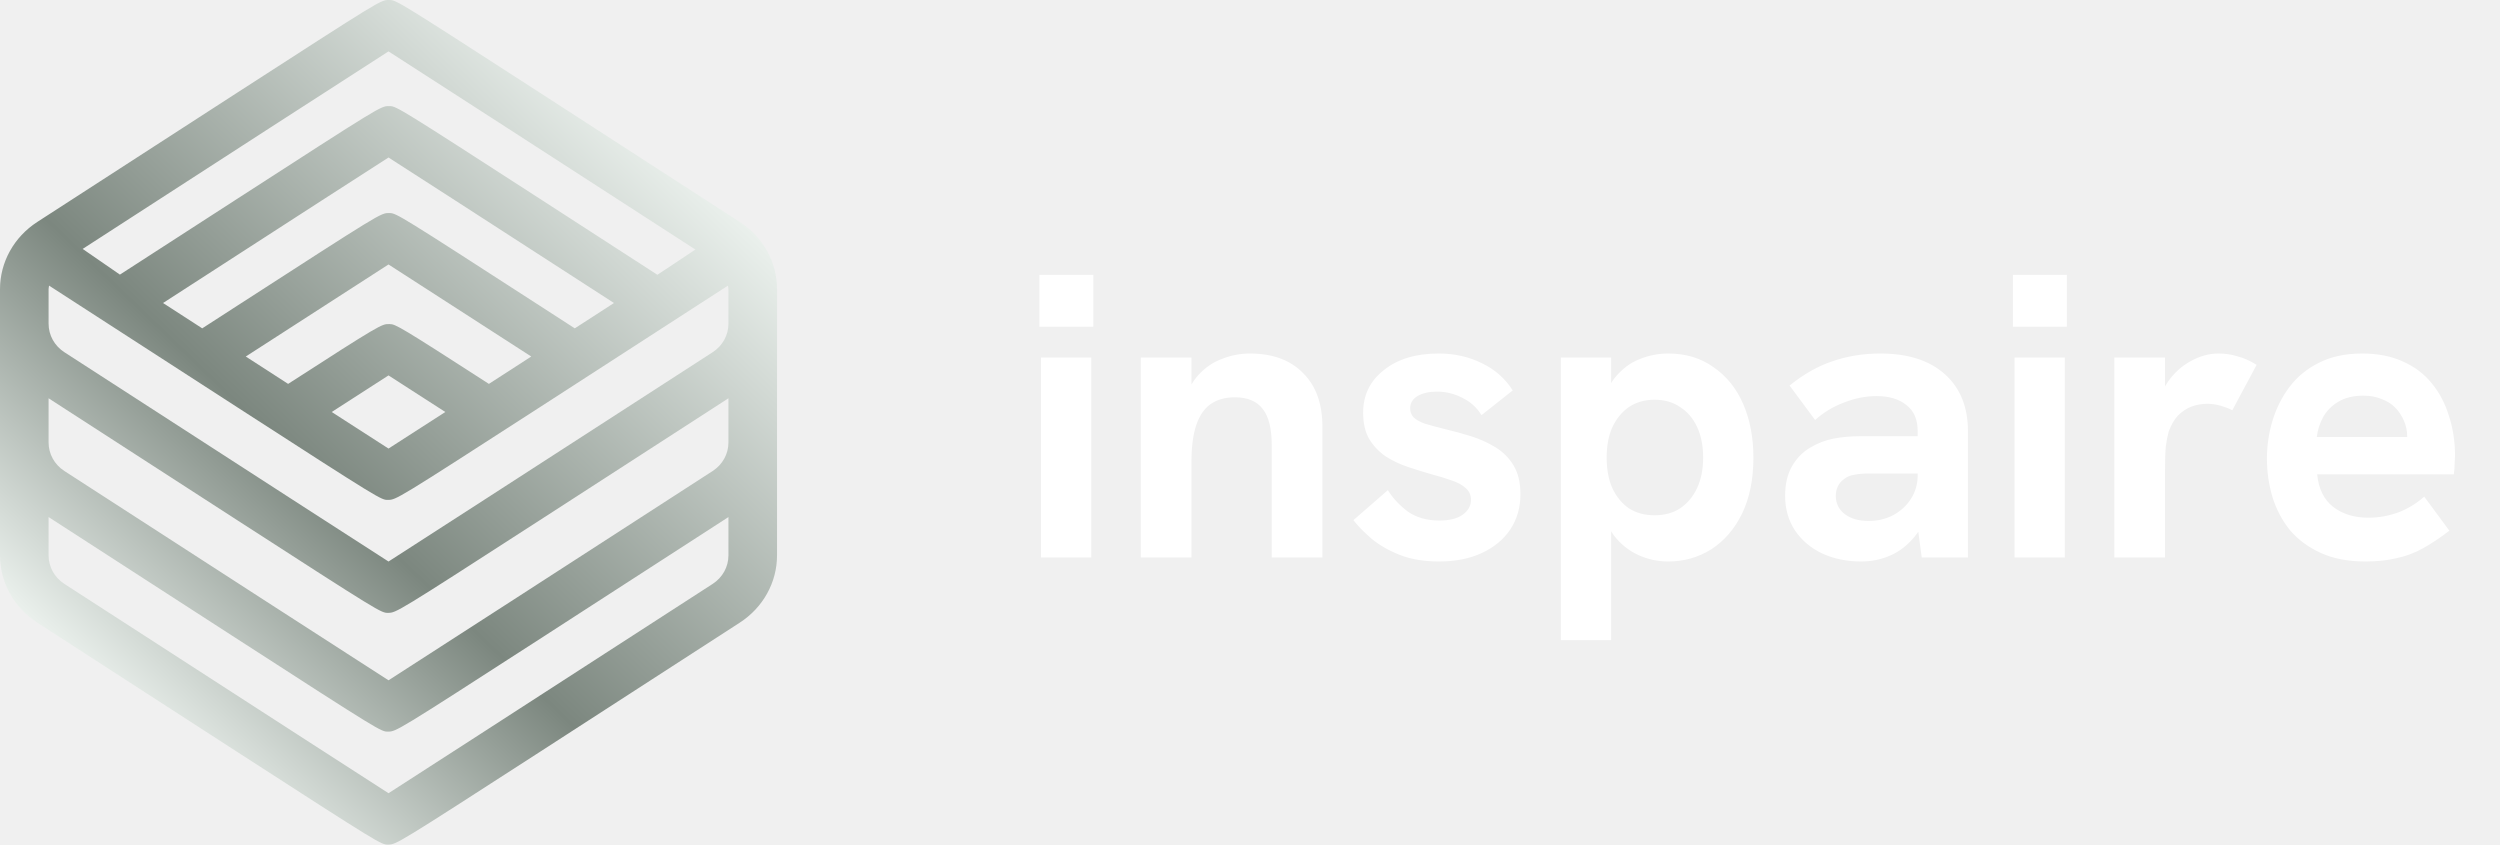
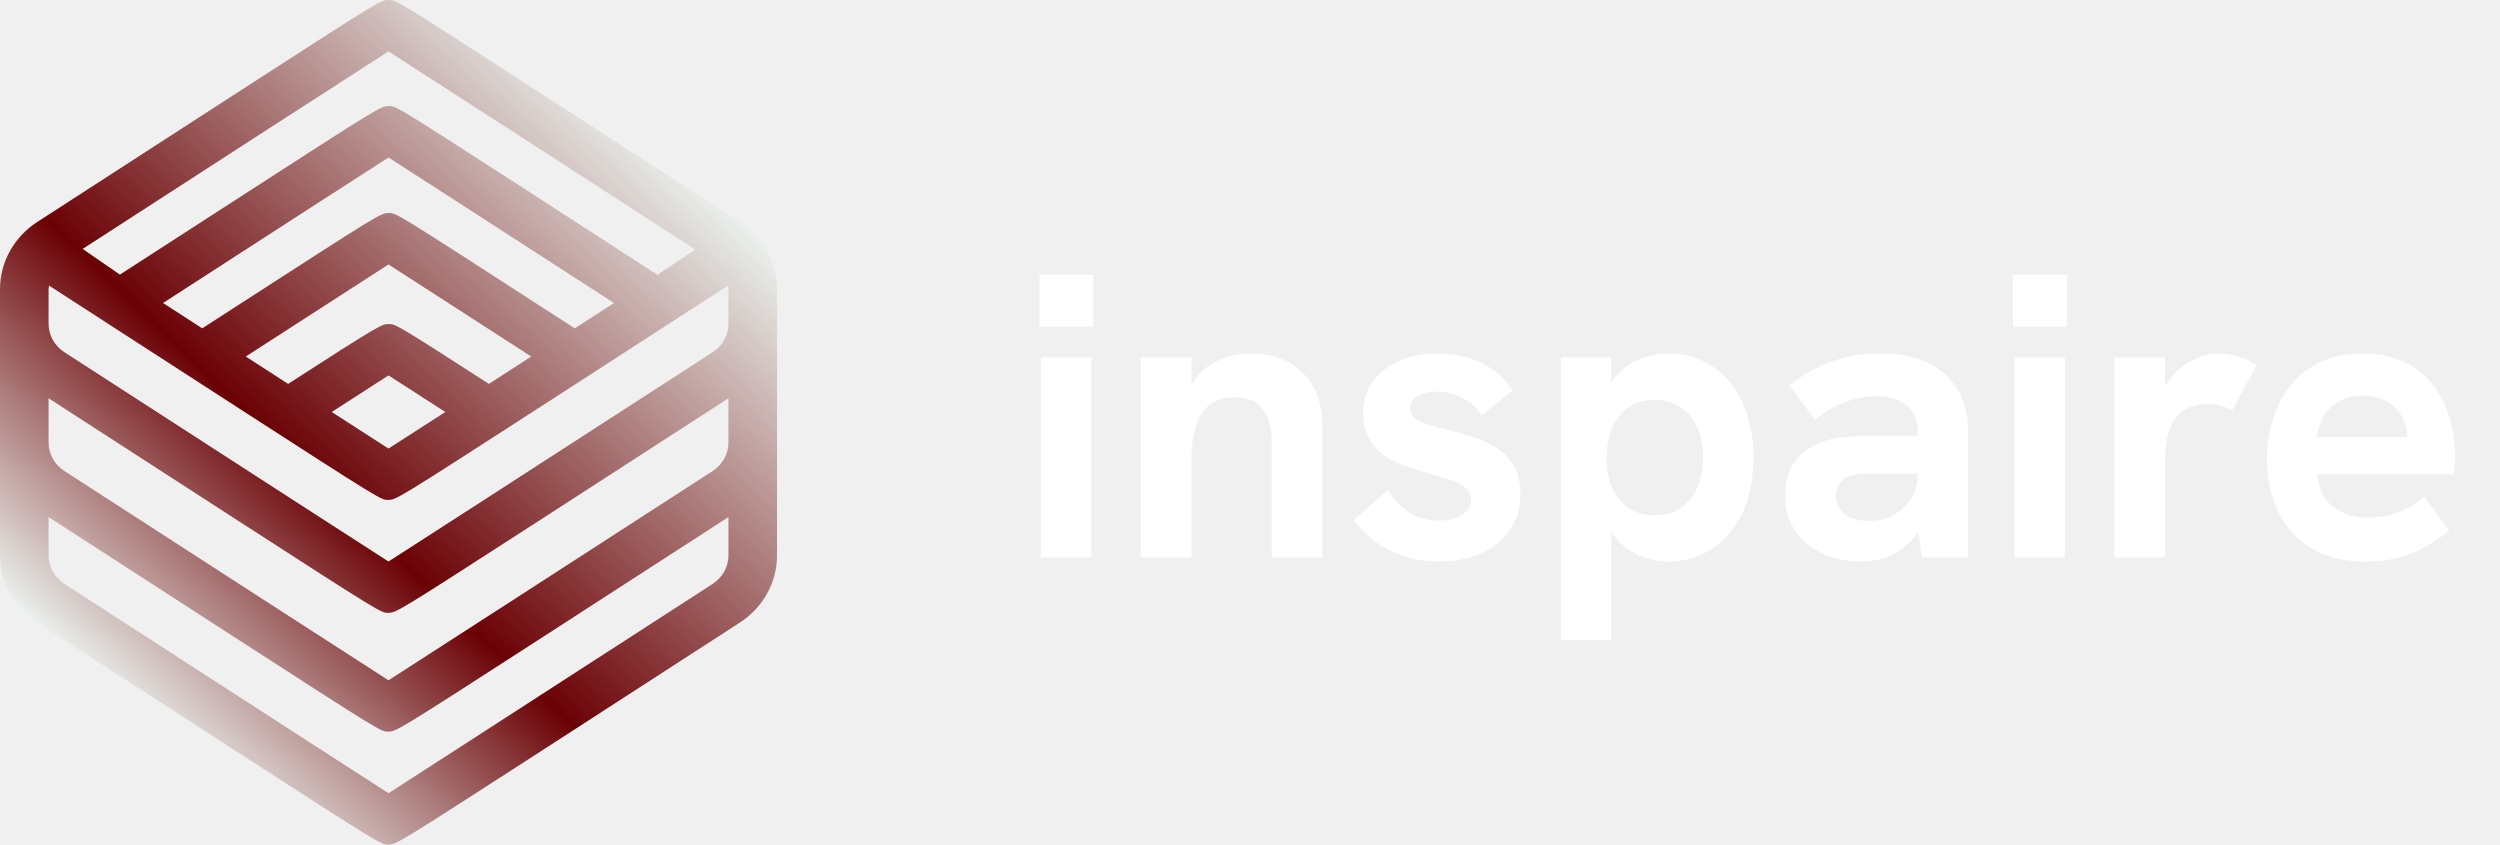
<svg xmlns="http://www.w3.org/2000/svg" width="148" height="50" viewBox="0 0 148 50" fill="none">
  <path d="M61.628 33V21.168H64.604V33H61.628ZM61.532 19.344V16.272H64.724V19.344H61.532ZM67.535 33V21.168H70.535V23.856L70.055 23.904C70.263 23.184 70.567 22.608 70.967 22.176C71.367 21.744 71.831 21.432 72.359 21.24C72.887 21.032 73.431 20.928 73.991 20.928C75.335 20.928 76.383 21.312 77.135 22.08C77.903 22.832 78.287 23.896 78.287 25.272V33H75.287V26.376C75.287 25.384 75.111 24.664 74.759 24.216C74.407 23.752 73.855 23.52 73.103 23.52C72.527 23.52 72.047 23.656 71.663 23.928C71.295 24.184 71.015 24.592 70.823 25.152C70.631 25.712 70.535 26.44 70.535 27.336V33H67.535ZM85.186 33.24C84.306 33.24 83.538 33.112 82.882 32.856C82.226 32.6 81.666 32.28 81.202 31.896C80.754 31.512 80.394 31.144 80.122 30.792L82.162 29.016C82.434 29.464 82.818 29.88 83.314 30.264C83.826 30.632 84.458 30.816 85.21 30.816C85.802 30.816 86.258 30.704 86.578 30.48C86.914 30.24 87.082 29.944 87.082 29.592C87.082 29.304 86.978 29.072 86.77 28.896C86.562 28.704 86.282 28.552 85.93 28.44C85.578 28.312 85.186 28.192 84.754 28.08C84.306 27.952 83.842 27.808 83.362 27.648C82.882 27.488 82.442 27.28 82.042 27.024C81.642 26.752 81.314 26.408 81.058 25.992C80.818 25.576 80.698 25.056 80.698 24.432C80.698 23.392 81.106 22.552 81.922 21.912C82.738 21.256 83.818 20.928 85.162 20.928C86.106 20.928 86.962 21.12 87.73 21.504C88.498 21.872 89.106 22.408 89.554 23.112L87.706 24.576C87.418 24.112 87.034 23.768 86.554 23.544C86.09 23.304 85.594 23.184 85.066 23.184C84.602 23.184 84.218 23.272 83.914 23.448C83.626 23.624 83.482 23.864 83.482 24.168C83.482 24.376 83.546 24.552 83.674 24.696C83.818 24.84 84.042 24.968 84.346 25.08C84.666 25.176 85.082 25.288 85.594 25.416C86.074 25.528 86.57 25.664 87.082 25.824C87.594 25.984 88.074 26.2 88.522 26.472C88.97 26.744 89.33 27.104 89.602 27.552C89.874 28 90.01 28.568 90.01 29.256C90.01 30.04 89.81 30.736 89.41 31.344C89.01 31.936 88.45 32.4 87.73 32.736C87.01 33.072 86.162 33.24 85.186 33.24ZM92.402 37.896V21.168H95.378V24.336L94.658 24.576C94.866 23.632 95.178 22.896 95.594 22.368C96.026 21.84 96.514 21.472 97.058 21.264C97.602 21.04 98.17 20.928 98.762 20.928C99.802 20.928 100.698 21.2 101.45 21.744C102.218 22.272 102.802 23 103.202 23.928C103.602 24.856 103.802 25.912 103.802 27.096C103.802 28.376 103.578 29.48 103.13 30.408C102.682 31.32 102.074 32.024 101.306 32.52C100.538 33 99.69 33.24 98.762 33.24C98.138 33.24 97.546 33.112 96.986 32.856C96.426 32.6 95.946 32.216 95.546 31.704C95.162 31.176 94.898 30.512 94.754 29.712L95.378 29.808V37.896H92.402ZM97.946 30.504C98.538 30.504 99.042 30.368 99.458 30.096C99.89 29.808 100.226 29.408 100.466 28.896C100.706 28.384 100.826 27.784 100.826 27.096C100.826 26.392 100.706 25.784 100.466 25.272C100.226 24.76 99.89 24.368 99.458 24.096C99.042 23.808 98.538 23.664 97.946 23.664C97.37 23.664 96.866 23.808 96.434 24.096C96.018 24.384 95.69 24.784 95.45 25.296C95.226 25.792 95.114 26.392 95.114 27.096C95.114 27.784 95.226 28.384 95.45 28.896C95.69 29.408 96.018 29.808 96.434 30.096C96.866 30.368 97.37 30.504 97.946 30.504ZM113.767 33L113.527 31.224V25.536C113.527 24.832 113.303 24.312 112.855 23.976C112.423 23.624 111.831 23.448 111.079 23.448C110.455 23.448 109.815 23.576 109.159 23.832C108.519 24.072 107.951 24.416 107.455 24.864L105.943 22.824C106.775 22.152 107.623 21.672 108.487 21.384C109.367 21.08 110.311 20.928 111.319 20.928C112.951 20.928 114.223 21.336 115.135 22.152C116.047 22.968 116.503 24.096 116.503 25.536V33H113.767ZM110.191 33.24C109.327 33.24 108.551 33.08 107.863 32.76C107.191 32.44 106.655 31.984 106.255 31.392C105.871 30.8 105.679 30.12 105.679 29.352C105.679 28.664 105.815 28.08 106.087 27.6C106.375 27.104 106.751 26.728 107.215 26.472C107.615 26.232 108.055 26.064 108.535 25.968C109.031 25.872 109.559 25.824 110.119 25.824H113.791V28.032H110.551C110.295 28.032 110.039 28.056 109.783 28.104C109.543 28.136 109.335 28.224 109.159 28.368C108.999 28.48 108.879 28.624 108.799 28.8C108.719 28.96 108.679 29.144 108.679 29.352C108.679 29.8 108.855 30.16 109.207 30.432C109.559 30.704 110.031 30.84 110.623 30.84C111.151 30.84 111.631 30.728 112.063 30.504C112.511 30.264 112.863 29.944 113.119 29.544C113.391 29.128 113.527 28.656 113.527 28.128L114.319 29.712C114.111 30.544 113.791 31.224 113.359 31.752C112.943 32.264 112.463 32.64 111.919 32.88C111.375 33.12 110.799 33.24 110.191 33.24ZM119.261 33V21.168H122.237V33H119.261ZM119.165 19.344V16.272H122.357V19.344H119.165ZM125.168 33V21.168H128.168V24.384L127.712 24.432C127.76 23.744 127.968 23.136 128.336 22.608C128.704 22.08 129.152 21.672 129.68 21.384C130.224 21.08 130.776 20.928 131.336 20.928C131.736 20.928 132.112 20.984 132.464 21.096C132.832 21.192 133.208 21.36 133.592 21.6L132.152 24.288C131.976 24.192 131.752 24.104 131.48 24.024C131.208 23.944 130.936 23.904 130.664 23.904C130.344 23.904 130.032 23.96 129.728 24.072C129.44 24.184 129.176 24.36 128.936 24.6C128.712 24.84 128.528 25.16 128.384 25.56C128.32 25.784 128.264 26.072 128.216 26.424C128.184 26.76 128.168 27.256 128.168 27.912V33H125.168ZM140.034 33.24C139.01 33.24 138.13 33.072 137.394 32.736C136.658 32.4 136.05 31.952 135.57 31.392C135.106 30.816 134.762 30.168 134.538 29.448C134.314 28.712 134.202 27.944 134.202 27.144C134.202 26.376 134.314 25.624 134.538 24.888C134.762 24.152 135.098 23.488 135.546 22.896C135.994 22.304 136.57 21.832 137.274 21.48C137.994 21.112 138.85 20.928 139.842 20.928C140.77 20.928 141.578 21.088 142.266 21.408C142.954 21.712 143.522 22.144 143.97 22.704C144.418 23.248 144.754 23.888 144.978 24.624C145.218 25.36 145.338 26.144 145.338 26.976C145.338 27.088 145.33 27.248 145.314 27.456C145.314 27.648 145.298 27.856 145.266 28.08H137.178C137.258 28.928 137.57 29.568 138.114 30C138.674 30.432 139.37 30.648 140.202 30.648C140.81 30.648 141.402 30.544 141.978 30.336C142.554 30.112 143.066 29.8 143.514 29.4L145.002 31.416C144.442 31.848 143.914 32.2 143.418 32.472C142.922 32.744 142.402 32.936 141.858 33.048C141.33 33.176 140.722 33.24 140.034 33.24ZM142.386 26.592C142.418 26.464 142.442 26.336 142.458 26.208C142.49 26.08 142.506 25.96 142.506 25.848C142.506 25.512 142.442 25.2 142.314 24.912C142.186 24.608 142.01 24.344 141.786 24.12C141.562 23.896 141.29 23.728 140.97 23.616C140.666 23.488 140.314 23.424 139.914 23.424C139.322 23.424 138.826 23.544 138.426 23.784C138.026 24.024 137.722 24.336 137.514 24.72C137.322 25.088 137.202 25.472 137.154 25.872H143.394L142.386 26.592Z" fill="white" />
  <path d="M2.206 36.861C4.684 38.463 9.674 41.689 14.046 44.516C22.553 50.01 22.564 50.003 22.972 50C23.454 49.996 23.45 50.007 31.954 44.516C36.326 41.689 41.316 38.463 43.794 36.861C45.174 35.967 46 34.48 46 32.877V19.162V17.645V17.123C46 15.523 45.177 14.033 43.794 13.14C41.316 11.537 36.326 8.311 31.954 5.484C23.773 0.198 23.461 0 23.075 0C23.06 0 23.043 0 23.028 0C22.539 -0.006 22.55 -0.006 14.046 5.484C9.674 8.311 4.684 11.537 2.206 13.14C0.826 14.033 0 15.52 0 17.123V18.173V19.159V32.874C0 34.477 0.823 35.967 2.206 36.861ZM23 3.042C25.429 4.601 33.277 9.672 41.167 14.773L38.918 16.267C36.73 14.852 34.259 13.256 31.957 11.765C23.777 6.48 23.465 6.282 23.078 6.282C23.064 6.282 23.046 6.282 23.032 6.282C22.543 6.275 22.553 6.275 14.05 11.765C11.748 13.252 9.284 14.845 7.099 16.257L4.894 14.736C12.759 9.648 20.575 4.597 23 3.042ZM28.943 22.726C23.695 19.339 23.408 19.186 23.075 19.186C23.06 19.186 23.043 19.186 23.028 19.186C22.606 19.179 22.543 19.186 17.057 22.726C16.27 22.218 15.425 21.672 14.55 21.106C19.589 17.852 21.957 16.325 23 15.656C24.043 16.325 26.422 17.859 31.45 21.106C30.575 21.672 29.73 22.214 28.943 22.726ZM26.362 24.39C24.872 25.351 23.706 26.102 23 26.555C22.294 26.102 21.128 25.351 19.638 24.39C21.365 23.275 22.401 22.61 23 22.224C23.596 22.606 24.642 23.281 26.362 24.39ZM34.028 19.438C33.33 18.988 32.635 18.538 31.954 18.098C23.773 12.812 23.461 12.614 23.075 12.614C23.06 12.614 23.043 12.614 23.028 12.614C22.539 12.608 22.55 12.608 14.046 18.098C13.369 18.538 12.667 18.988 11.972 19.438C11.213 18.951 10.44 18.449 9.652 17.938C18.174 12.43 21.663 10.18 23 9.324C24.337 10.18 27.844 12.441 36.347 17.938C35.56 18.449 34.787 18.951 34.028 19.438ZM2.876 17.975V17.123C2.876 17.051 2.894 16.98 2.904 16.908C5.543 18.616 10.05 21.529 14.046 24.11C22.553 29.604 22.564 29.6 22.972 29.594C23.454 29.587 23.45 29.6 31.954 24.11C35.95 21.529 40.457 18.613 43.096 16.908C43.103 16.98 43.124 17.048 43.124 17.123V17.358V19.162C43.124 19.841 42.777 20.471 42.191 20.85C29.326 29.167 24.61 32.209 23 33.242C21.39 32.209 16.674 29.167 3.809 20.85C3.223 20.471 2.876 19.841 2.876 19.162V17.975ZM2.876 23.578C5.511 25.283 10.036 28.206 14.046 30.797C22.553 36.291 22.564 36.284 22.972 36.281C23.454 36.277 23.45 36.288 31.954 30.797C35.965 28.206 40.489 25.283 43.124 23.578V26.194C43.124 26.872 42.777 27.503 42.191 27.882C33.968 33.202 25.535 38.648 23 40.274C20.465 38.648 12.032 33.198 3.809 27.882C3.223 27.503 2.876 26.872 2.876 26.194V23.578ZM2.876 30.61C5.511 32.315 10.036 35.237 14.046 37.829C22.553 43.323 22.564 43.319 22.972 43.312C23.454 43.306 23.45 43.319 31.954 37.829C35.965 35.237 40.489 32.312 43.124 30.61V32.877C43.124 33.556 42.777 34.187 42.191 34.566C29.326 42.883 24.61 45.925 23 46.958C21.39 45.925 16.674 42.883 3.809 34.566C3.223 34.187 2.876 33.556 2.876 32.877V30.61Z" fill="url(#paint0_linear_37_13)" />
  <defs>
    <linearGradient id="paint0_linear_37_13" x1="6.37" y1="40.992" x2="38.33" y2="7.758" gradientUnits="userSpaceOnUse">
      <stop stop-color="#EAF0EC" />
-       <stop offset="0.383" stop-color="#7C877F" />
+       <stop offset="0.383" stop-color="#6b0105" />
      <stop offset="1" stop-color="#EAF0EC" />
    </linearGradient>
  </defs>
</svg>
